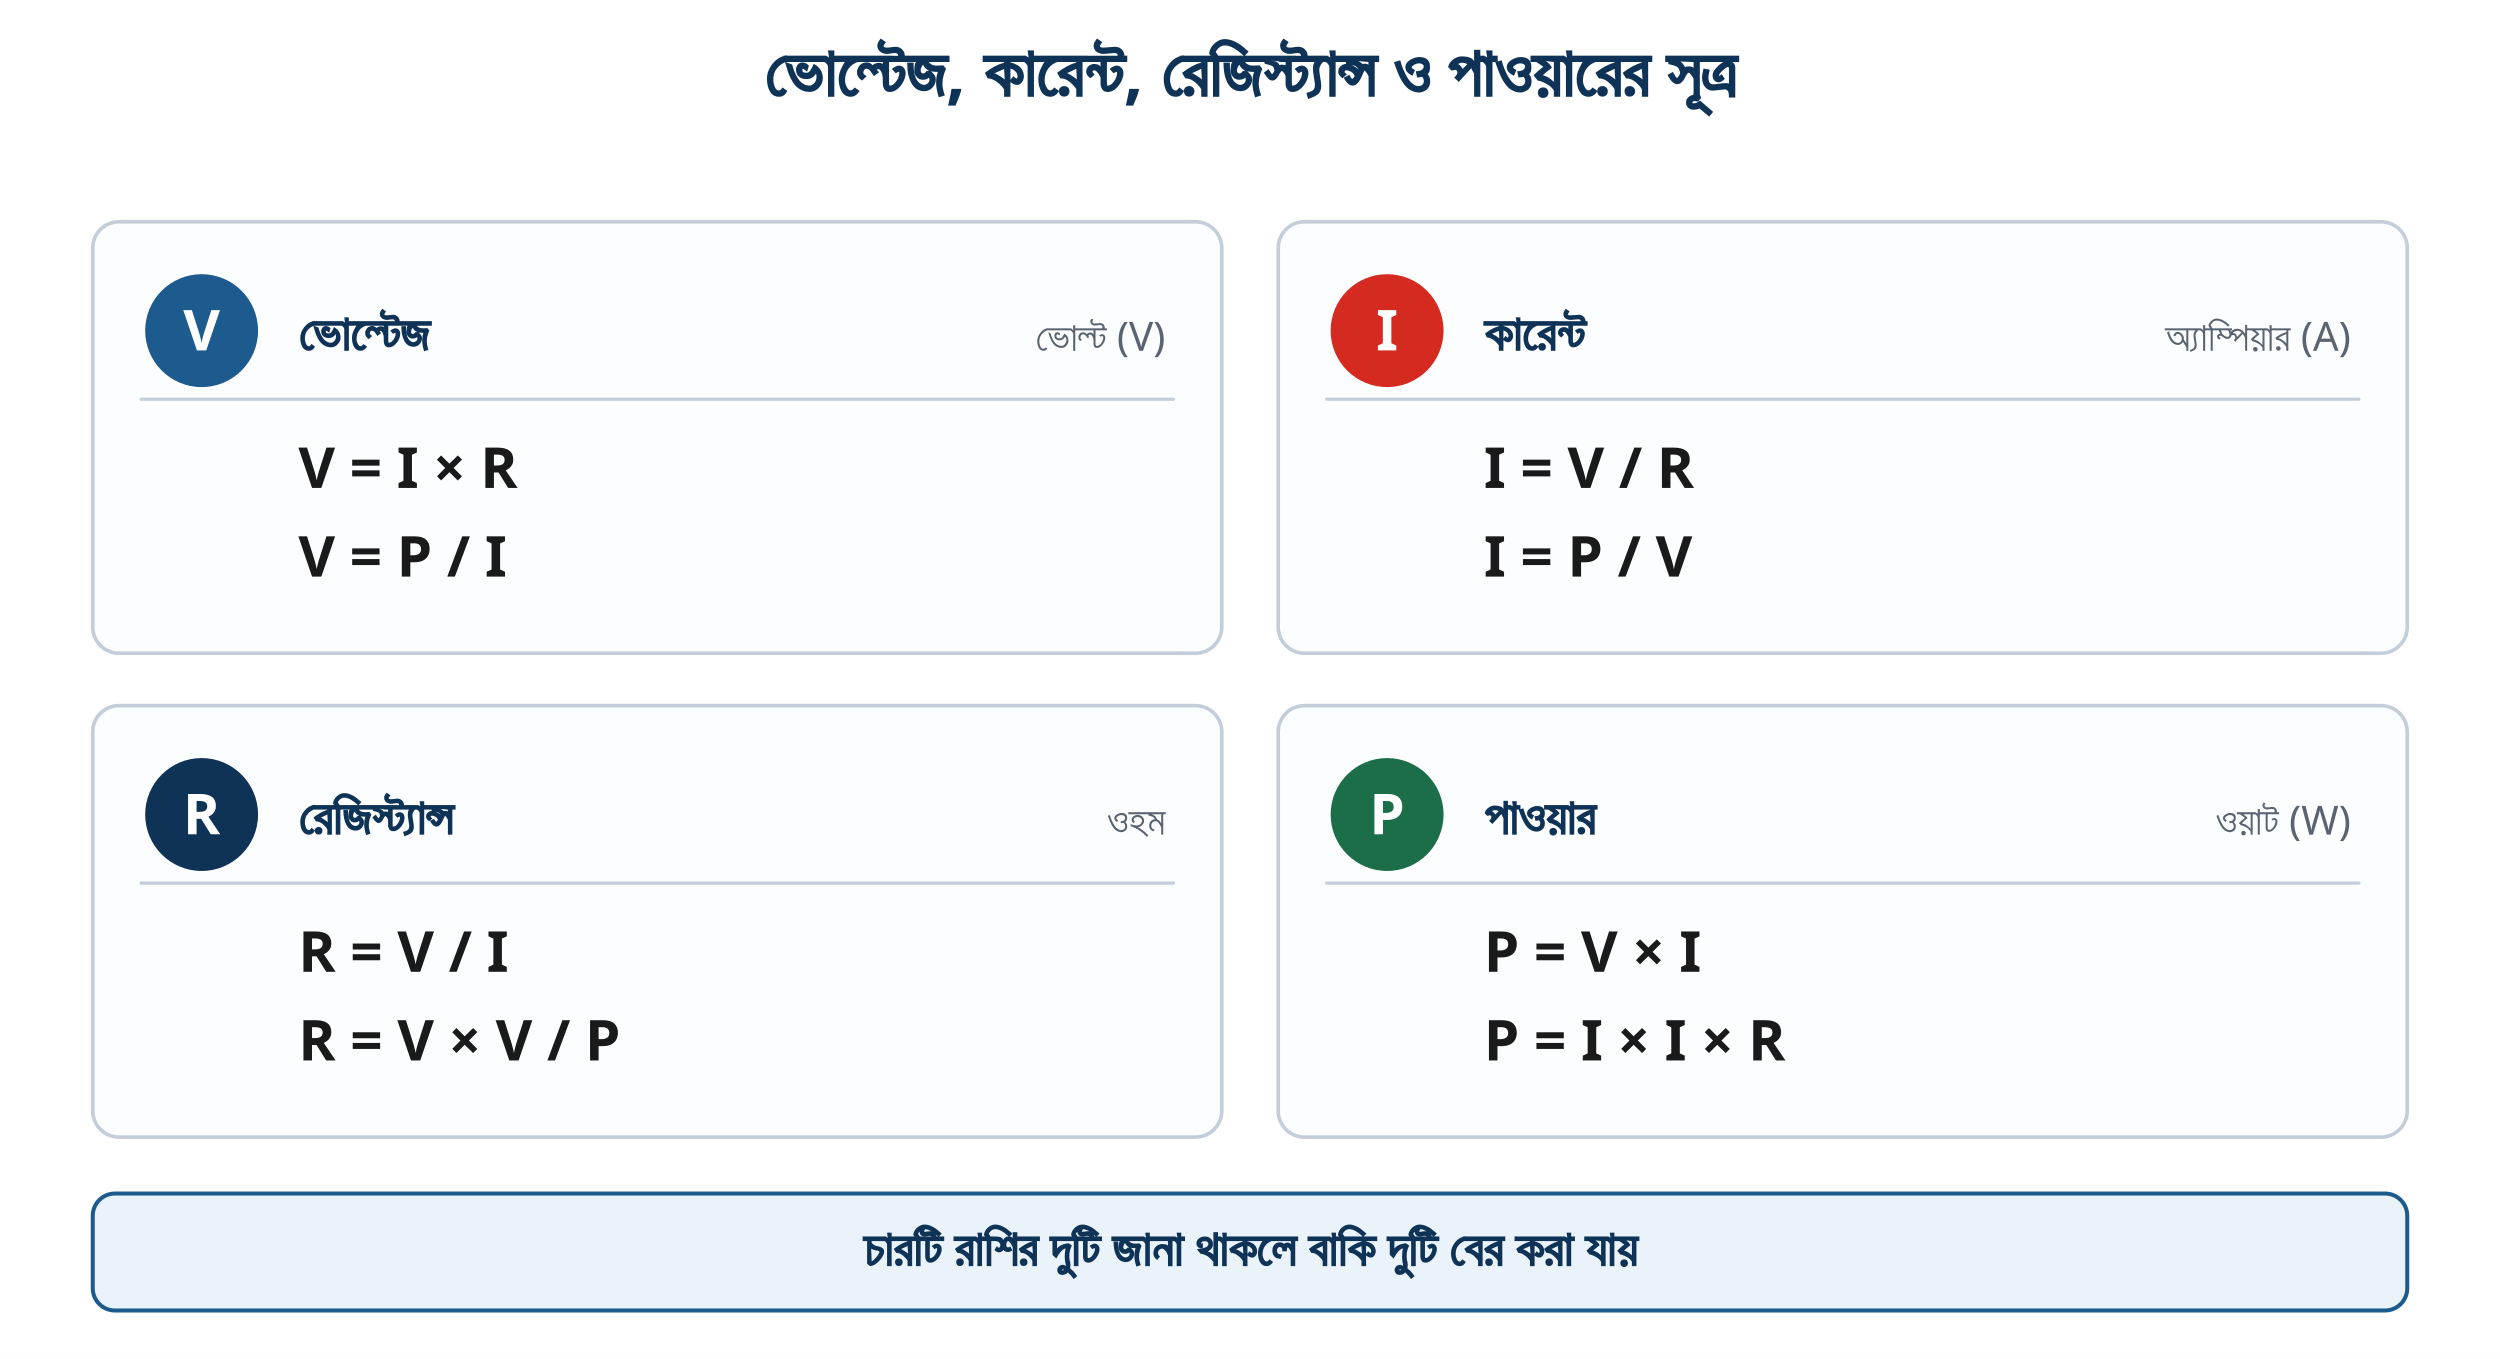
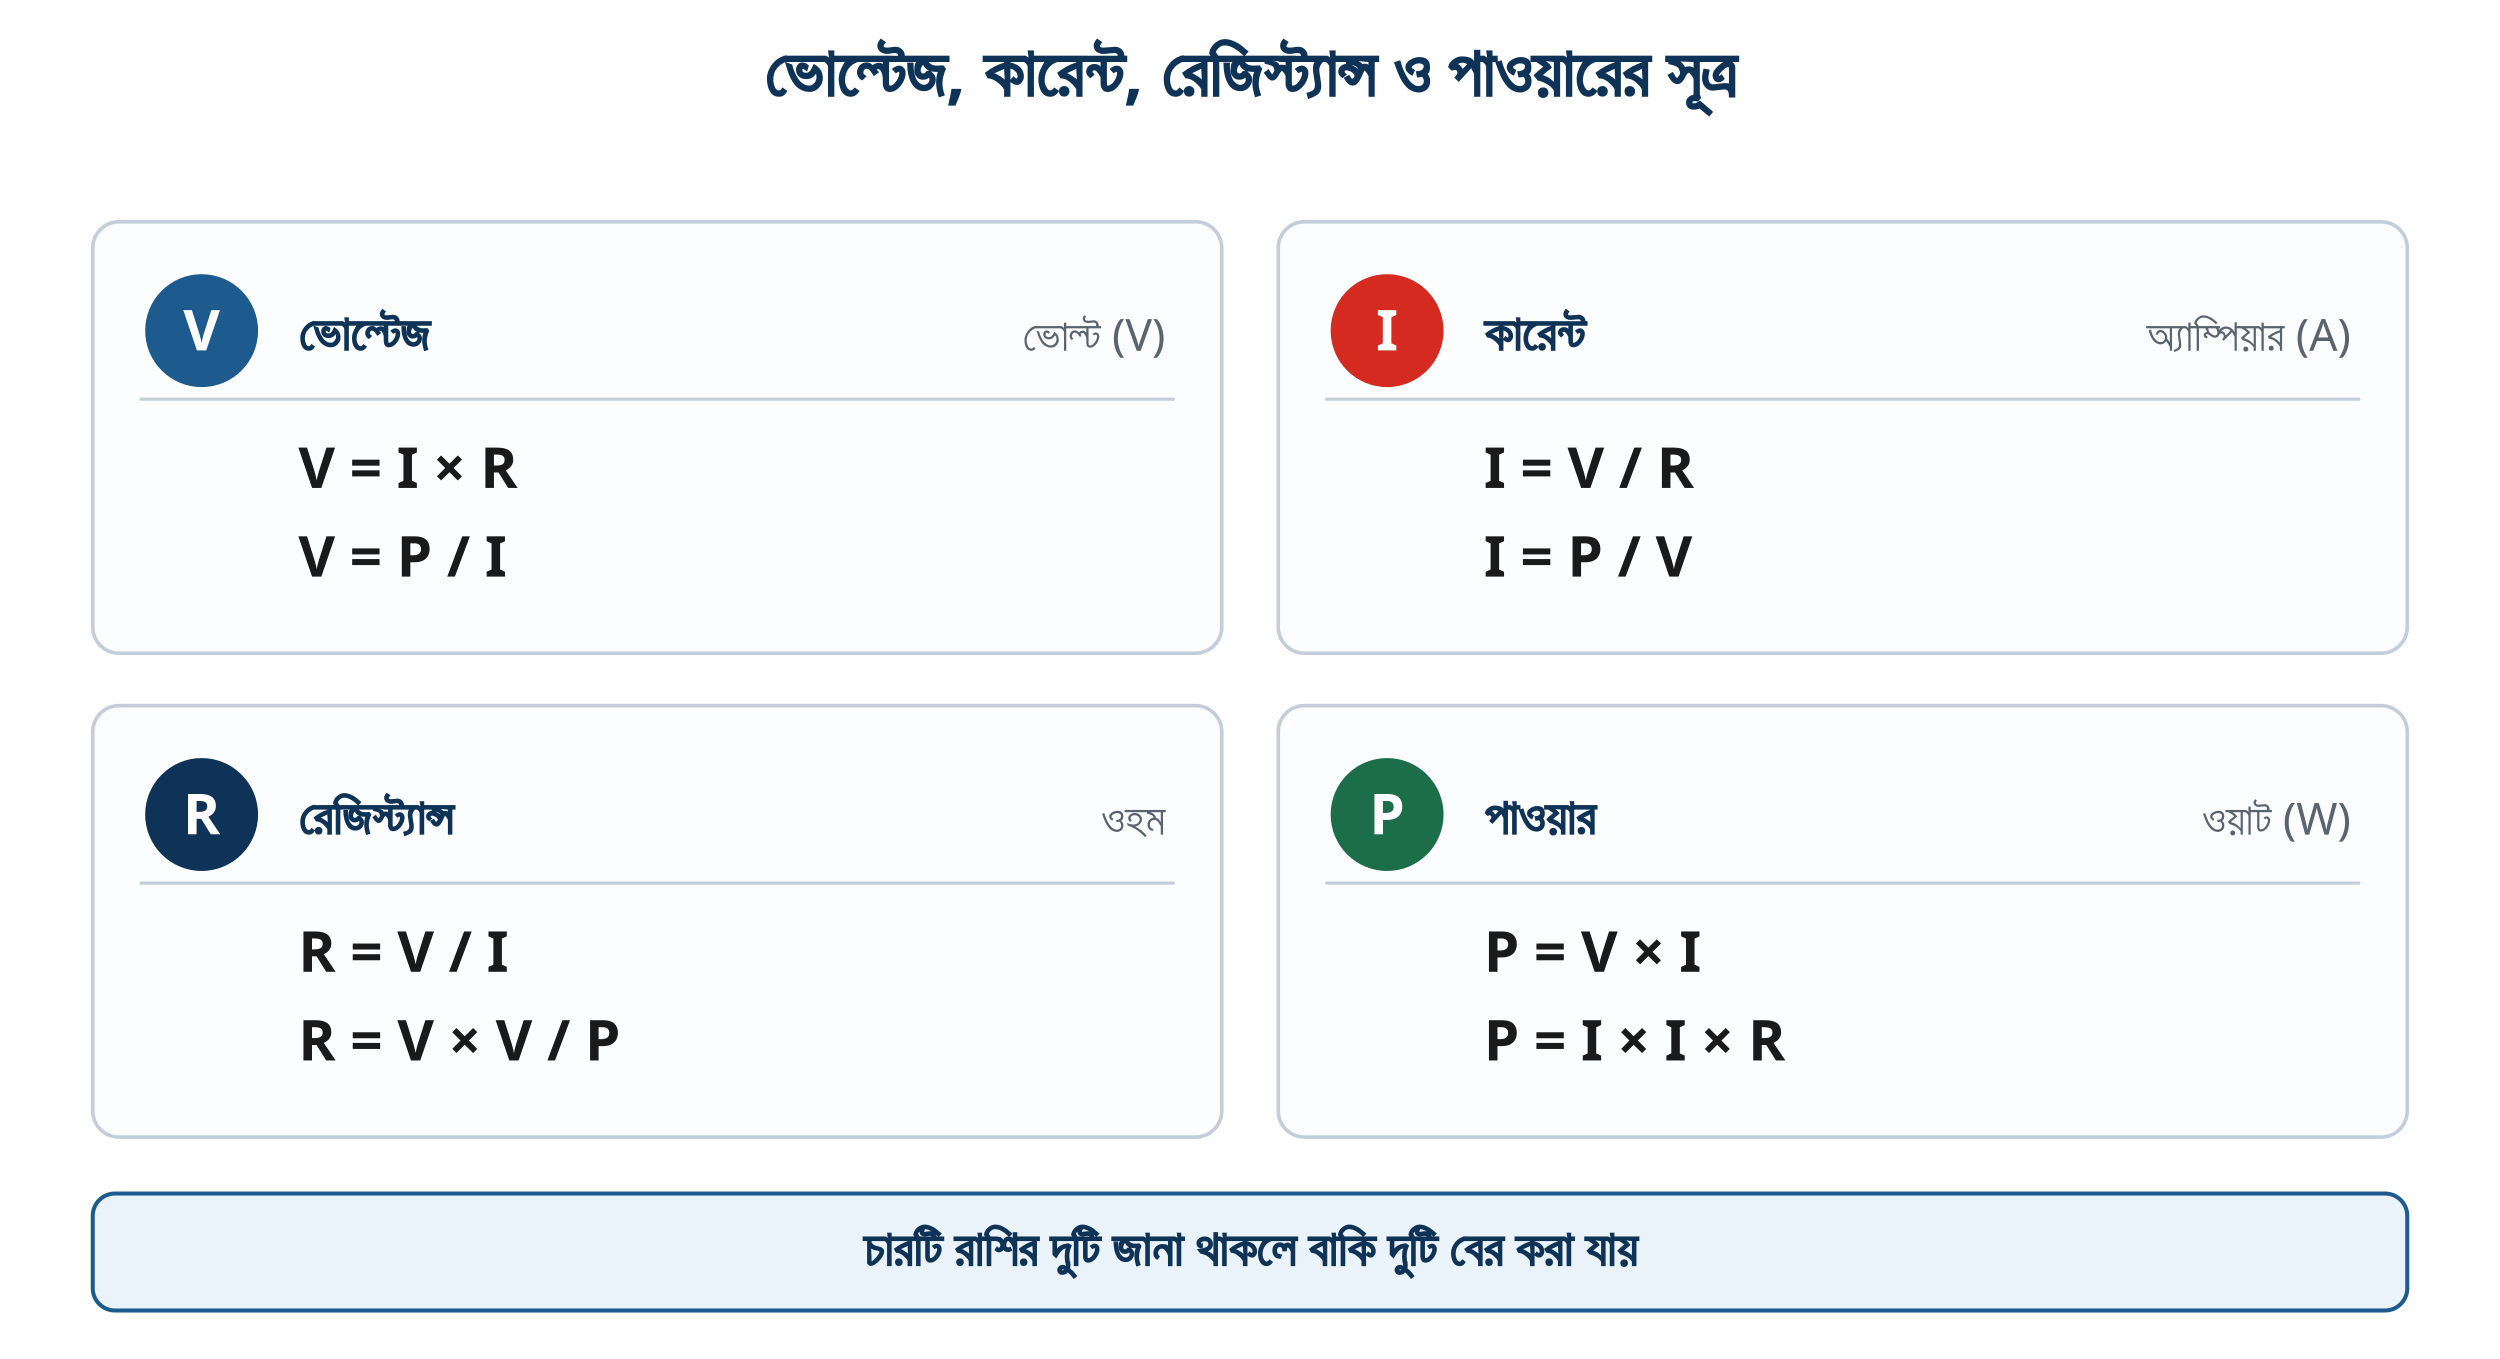
<svg xmlns="http://www.w3.org/2000/svg" width="1240" height="674" viewBox="0 0 1240 674">
  <rect width="1240" height="674" fill="#FFFFFF" />
  <text x="620.0" y="48.0" font-family="Kalpurush" font-size="34" font-weight="700" fill="#0F3357" text-anchor="middle">ভোল্টেজ, কারেন্ট, রেজিস্ট্যান্স ও পাওয়ারের সূত্র</text>
  <rect x="46.0" y="110.0" width="560.0" height="214.0" rx="13" fill="#FCFDFE" stroke="#C3CEDA" stroke-width="1.8" />
  <circle cx="100.0" cy="164.0" r="28.0" fill="#1D5B8F" stroke="none" stroke-width="2" />
  <text x="100.0" y="173.8" font-family="Kalpurush" font-size="28" font-weight="700" fill="#FFFFFF" text-anchor="middle">V</text>
  <text x="148.0" y="174.0" font-family="Kalpurush" font-size="24.5" font-weight="700" fill="#0F3357" text-anchor="start">ভোল্টেজ</text>
-   <text x="578.0" y="174.0" font-family="Kalpurush" font-size="20" font-weight="400" fill="#5A6470" text-anchor="end">ভোল্ট (V)</text>
+   <text x="578.0" y="174.0" font-family="Kalpurush" font-size="22" font-weight="400" fill="#5A6470" text-anchor="end">ভোল্ট (V)</text>
  <line x1="70.0" y1="198.0" x2="582.0" y2="198.0" stroke="#C3CEDA" stroke-width="1.6" stroke-linecap="round" />
  <text x="148.0" y="242.0" font-family="Kalpurush" font-size="28" font-weight="600" fill="#1A1A1A" text-anchor="start">V = I × R</text>
  <text x="148.0" y="286.0" font-family="Kalpurush" font-size="28" font-weight="600" fill="#1A1A1A" text-anchor="start">V = P / I</text>
  <rect x="634.0" y="110.0" width="560.0" height="214.0" rx="13" fill="#FCFDFE" stroke="#C3CEDA" stroke-width="1.8" />
  <circle cx="688.0" cy="164.0" r="28.0" fill="#D42A1F" stroke="none" stroke-width="2" />
  <text x="688.0" y="173.8" font-family="Kalpurush" font-size="28" font-weight="700" fill="#FFFFFF" text-anchor="middle">I</text>
  <text x="736.0" y="174.0" font-family="Kalpurush" font-size="24.5" font-weight="700" fill="#0F3357" text-anchor="start">কারেন্ট</text>
-   <text x="1166.0" y="174.0" font-family="Kalpurush" font-size="20" font-weight="400" fill="#5A6470" text-anchor="end">অ্যাম্পিয়ার (A)</text>
+   <text x="1166.0" y="174.0" font-family="Kalpurush" font-size="22" font-weight="400" fill="#5A6470" text-anchor="end">অ্যাম্পিয়ার (A)</text>
  <line x1="658.0" y1="198.0" x2="1170.0" y2="198.0" stroke="#C3CEDA" stroke-width="1.6" stroke-linecap="round" />
  <text x="736.0" y="242.0" font-family="Kalpurush" font-size="28" font-weight="600" fill="#1A1A1A" text-anchor="start">I = V / R</text>
  <text x="736.0" y="286.0" font-family="Kalpurush" font-size="28" font-weight="600" fill="#1A1A1A" text-anchor="start">I = P / V</text>
  <rect x="46.0" y="350.0" width="560.0" height="214.0" rx="13" fill="#FCFDFE" stroke="#C3CEDA" stroke-width="1.8" />
  <circle cx="100.0" cy="404.0" r="28.0" fill="#0F3357" stroke="none" stroke-width="2" />
  <text x="100.0" y="413.8" font-family="Kalpurush" font-size="28" font-weight="700" fill="#FFFFFF" text-anchor="middle">R</text>
  <text x="148.0" y="414.0" font-family="Kalpurush" font-size="24.5" font-weight="700" fill="#0F3357" text-anchor="start">রেজিস্ট্যান্স</text>
-   <text x="578.0" y="414.0" font-family="Kalpurush" font-size="20" font-weight="400" fill="#5A6470" text-anchor="end">ওহম</text>
+   <text x="578.0" y="414.0" font-family="Kalpurush" font-size="22" font-weight="400" fill="#5A6470" text-anchor="end">ওহম</text>
  <line x1="70.0" y1="438.0" x2="582.0" y2="438.0" stroke="#C3CEDA" stroke-width="1.6" stroke-linecap="round" />
  <text x="148.0" y="482.0" font-family="Kalpurush" font-size="28" font-weight="600" fill="#1A1A1A" text-anchor="start">R = V / I</text>
  <text x="148.0" y="526.0" font-family="Kalpurush" font-size="28" font-weight="600" fill="#1A1A1A" text-anchor="start">R = V × V / P</text>
  <rect x="634.0" y="350.0" width="560.0" height="214.0" rx="13" fill="#FCFDFE" stroke="#C3CEDA" stroke-width="1.8" />
  <circle cx="688.0" cy="404.0" r="28.0" fill="#1B6E47" stroke="none" stroke-width="2" />
  <text x="688.0" y="413.8" font-family="Kalpurush" font-size="28" font-weight="700" fill="#FFFFFF" text-anchor="middle">P</text>
  <text x="736.0" y="414.0" font-family="Kalpurush" font-size="24.5" font-weight="700" fill="#0F3357" text-anchor="start">পাওয়ার</text>
-   <text x="1166.0" y="414.0" font-family="Kalpurush" font-size="20" font-weight="400" fill="#5A6470" text-anchor="end">ওয়াট (W)</text>
+   <text x="1166.0" y="414.0" font-family="Kalpurush" font-size="22" font-weight="400" fill="#5A6470" text-anchor="end">ওয়াট (W)</text>
  <line x1="658.0" y1="438.0" x2="1170.0" y2="438.0" stroke="#C3CEDA" stroke-width="1.6" stroke-linecap="round" />
  <text x="736.0" y="482.0" font-family="Kalpurush" font-size="28" font-weight="600" fill="#1A1A1A" text-anchor="start">P = V × I</text>
  <text x="736.0" y="526.0" font-family="Kalpurush" font-size="28" font-weight="600" fill="#1A1A1A" text-anchor="start">P = I × I × R</text>
  <rect x="46.0" y="592.0" width="1148.0" height="58.0" rx="11" fill="#EAF2FA" stroke="#1D5B8F" stroke-width="2" />
  <text x="620.0" y="628.0" font-family="Kalpurush" font-size="24.5" font-weight="700" fill="#0F3357" text-anchor="middle">চারটি রাশির দুটি জানা থাকলে বাকি দুটি বের করা যায়</text>
</svg>
